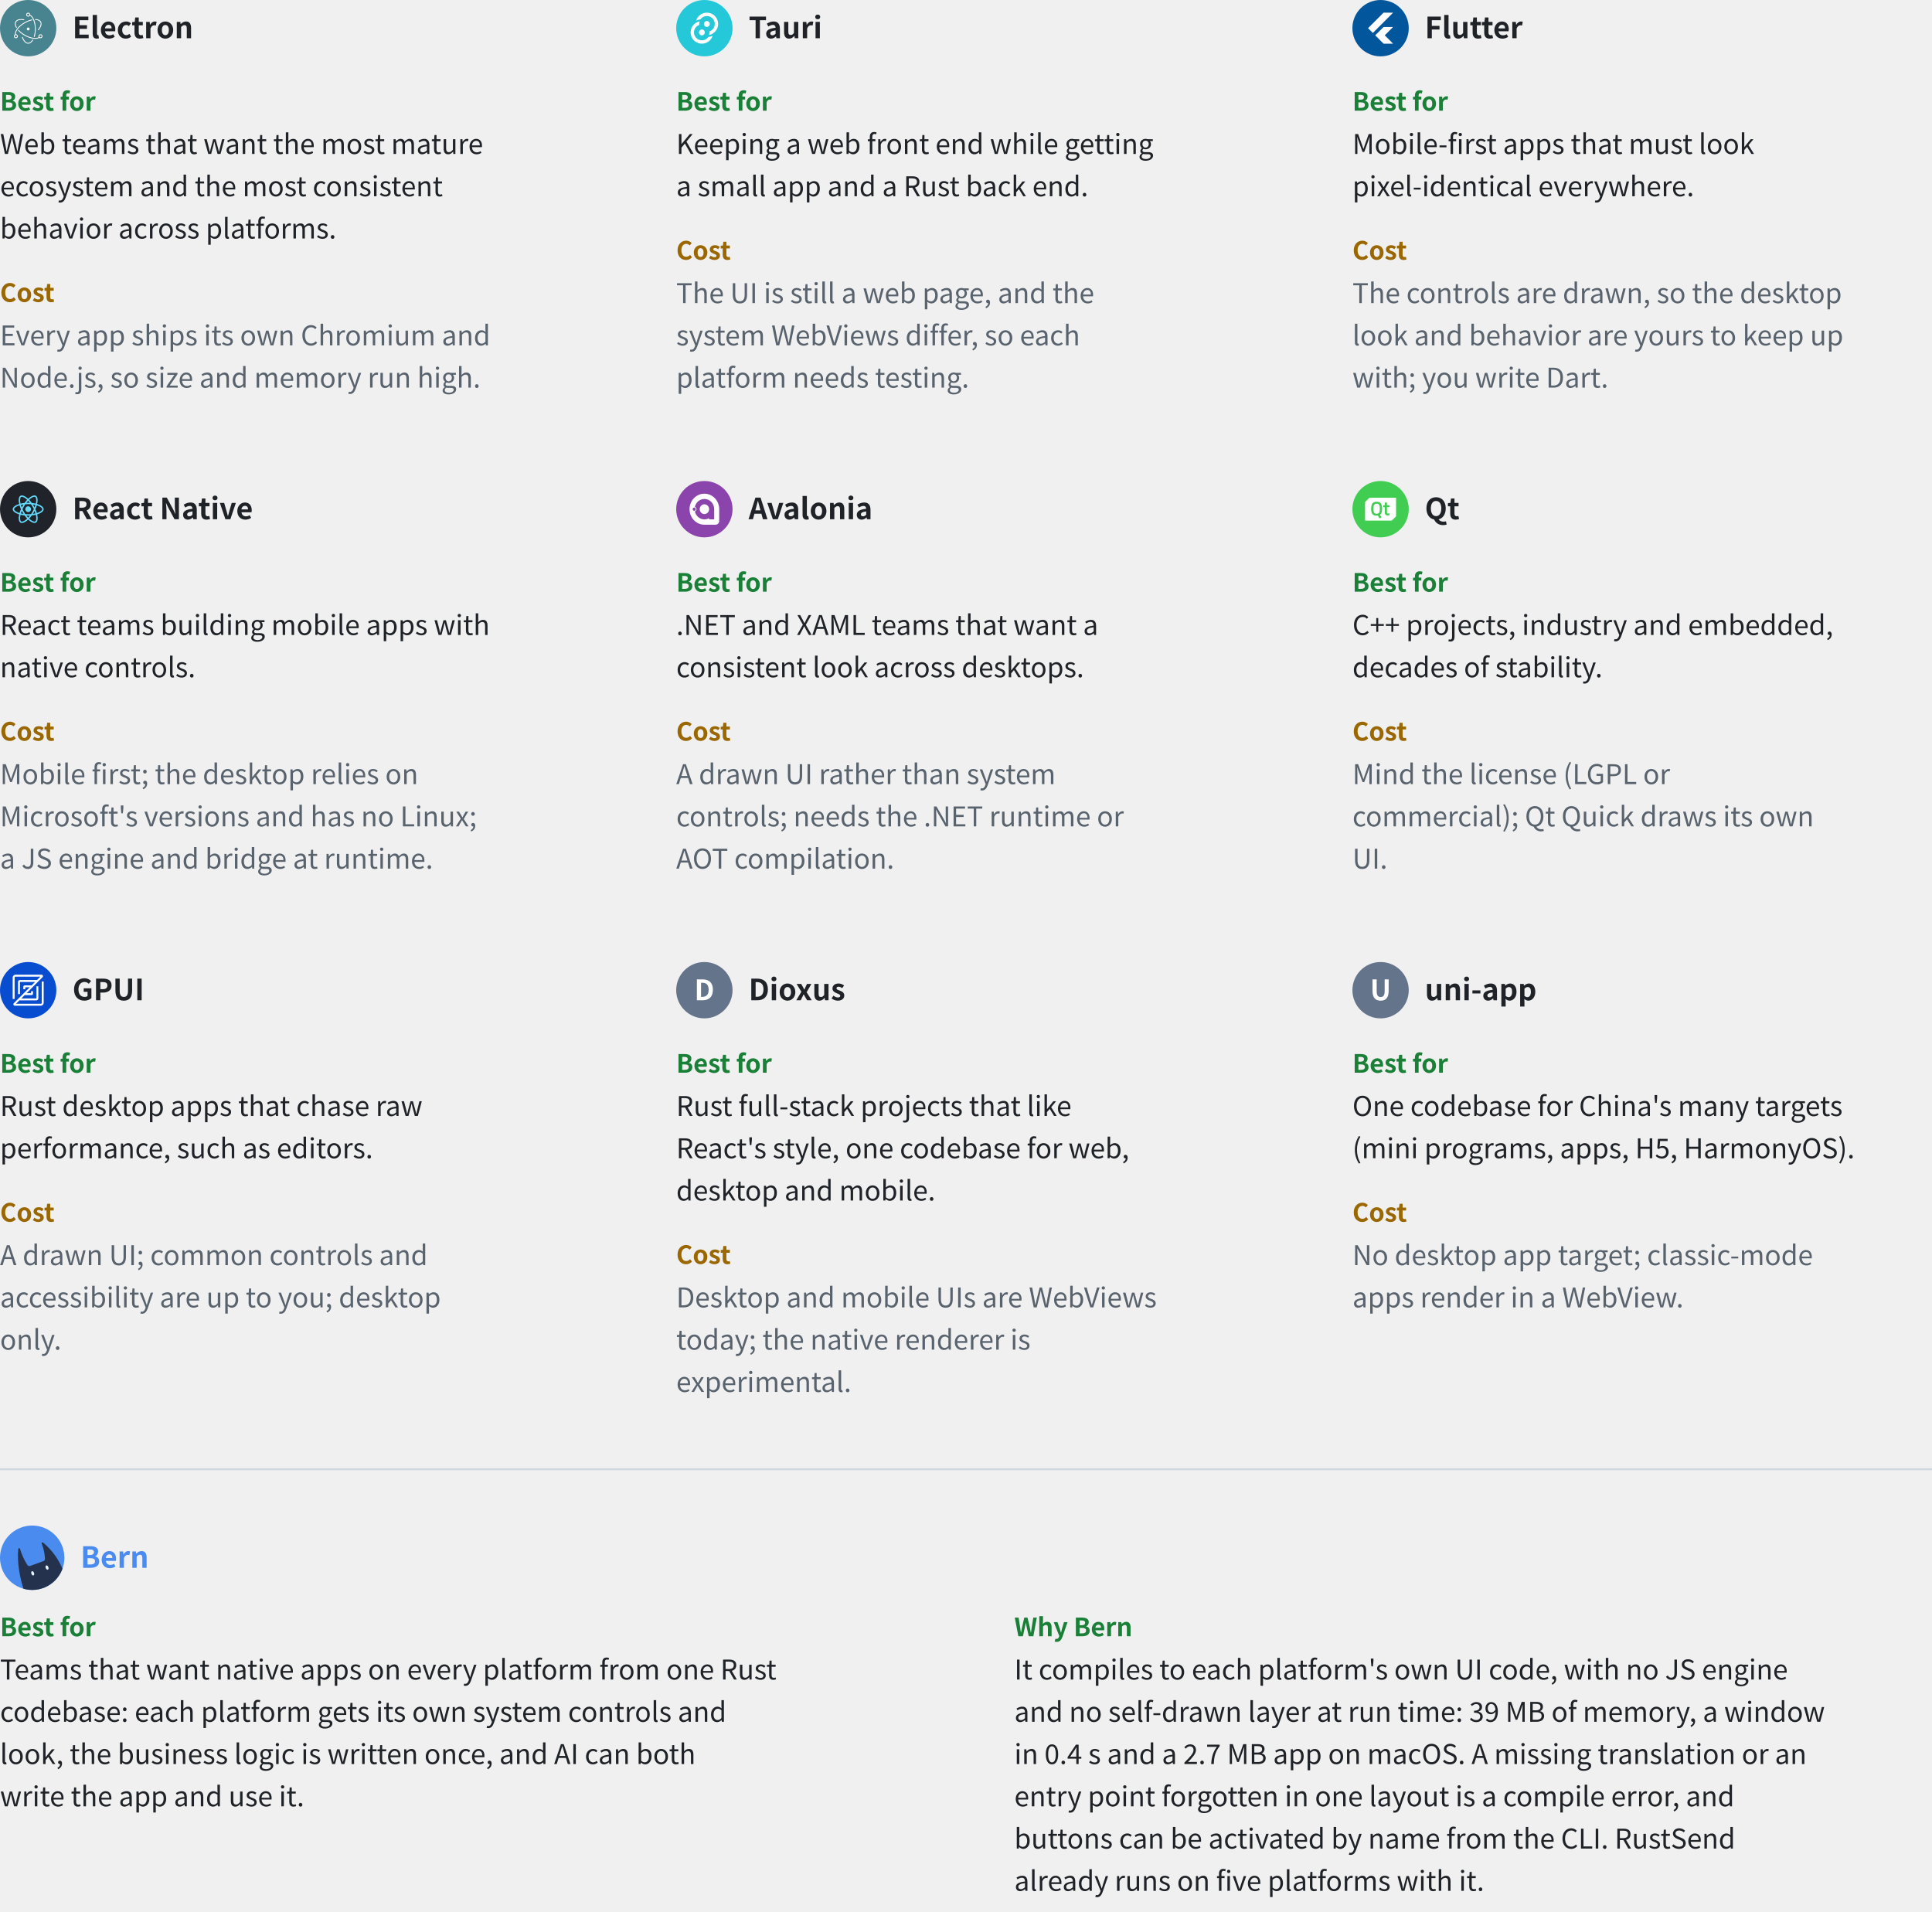
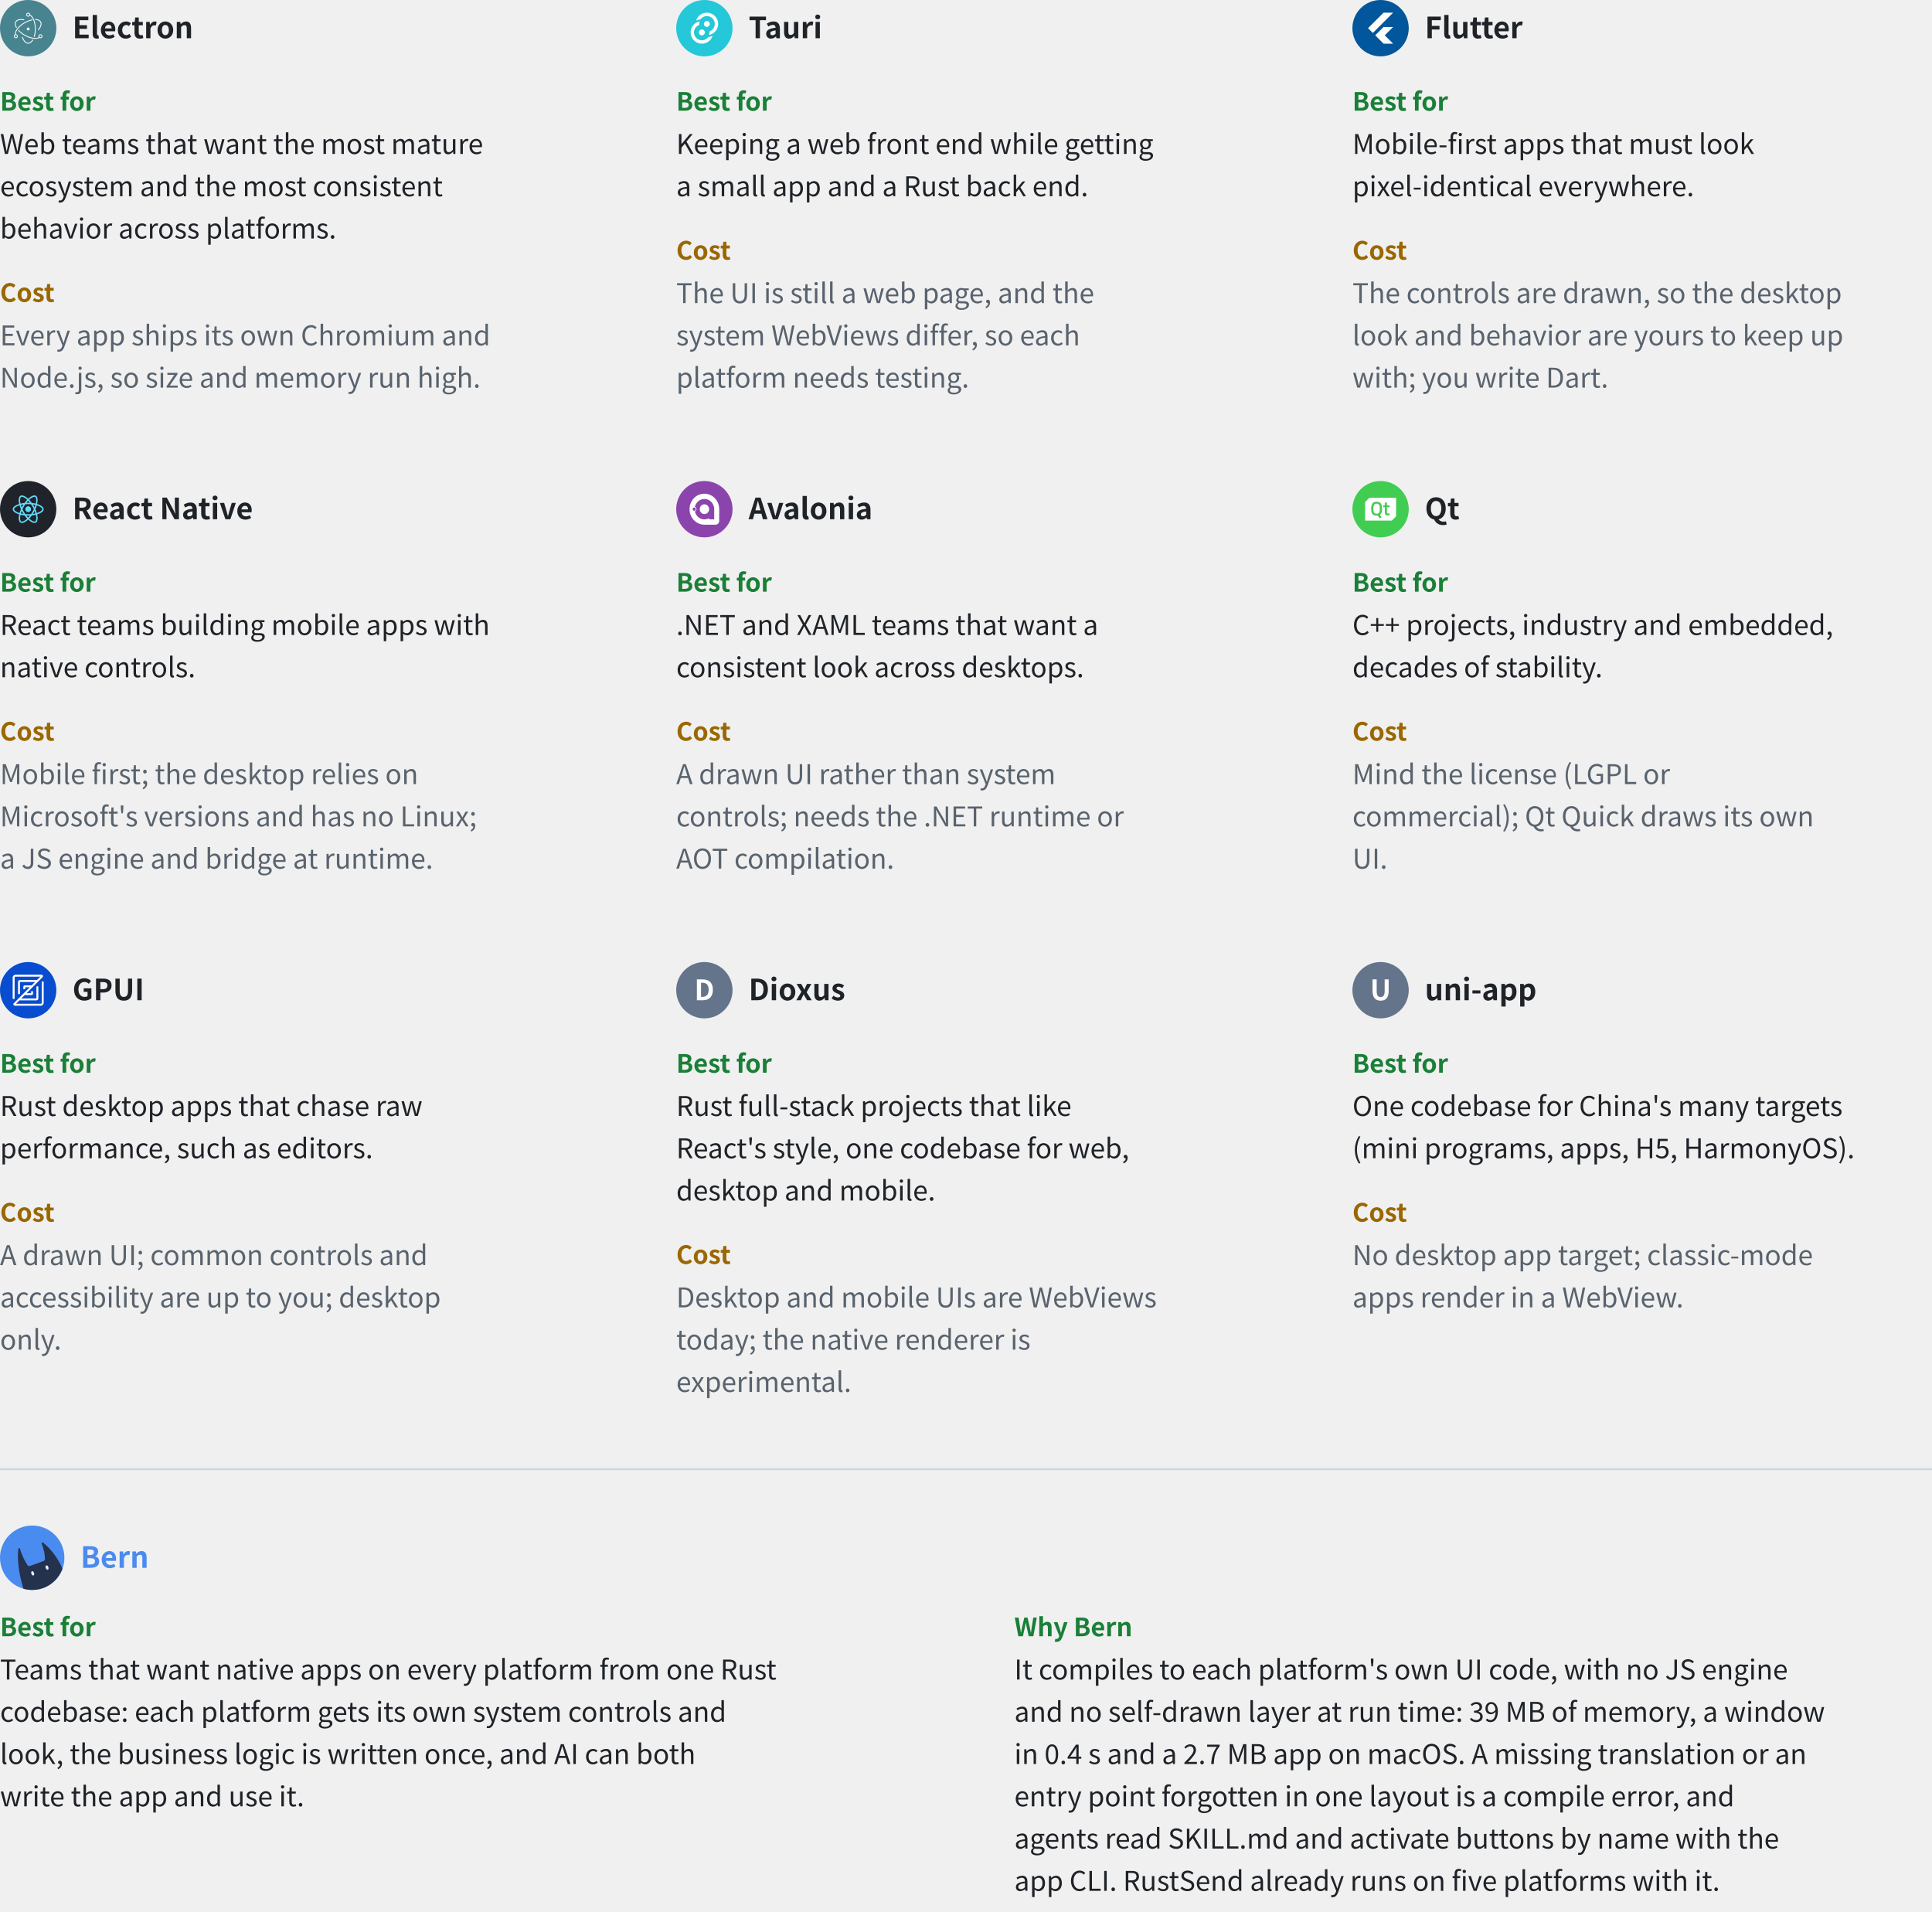
<svg xmlns="http://www.w3.org/2000/svg" viewBox="0 0 960 950" width="960" height="950" font-family="-apple-system, BlinkMacSystemFont, 'Segoe UI', 'PingFang SC', 'Hiragino Sans GB', 'Microsoft YaHei', 'Noto Sans CJK SC', 'Helvetica Neue', Arial, sans-serif">
  <defs>
    <symbol id="bern-logo" viewBox="0 0 1024 1024">
      <defs>
        <clipPath id="bern-symbol-disc">
          <circle cx="512" cy="512" r="512" />
        </clipPath>
      </defs>
      <g clip-path="url(#bern-symbol-disc)">
        <rect width="1024" height="1024" fill="#4A8BEF" />
        <path fill="#24324D" d="M 290.4 372.1 C 270.7 579.3 309.8 827.6 392.0 1060.0 L 1100 1100 L 1060.0 880.0 C 1013.0 692.2 904.4 451.5 684.3 270.5 A 14 14 0 0 0 662.4 286.5 C 693.7 364.2 711.6 444.8 715.3 529.4 A 36 36 0 0 1 691.6 564.9 C 620.6 590.7 549.5 616.5 478.5 642.4 A 36 36 0 0 1 436.0 628.1 C 383.8 547.6 344.6 461.1 317.8 369.5 A 14 14 0 0 0 290.4 372.1 Z" />
        <ellipse rx="22" ry="36" fill="#E8F4FF" transform="translate(520 760) rotate(-20)" />
        <ellipse rx="22" ry="36" fill="#E8F4FF" transform="translate(748 668) rotate(-20)" />
      </g>
    </symbol>
  </defs>
  <g transform="translate(0.0 0.0)">
    <circle cx="14.0" cy="14.0" r="14.0" fill="#47848F" />
    <path d="M12.011 0c-.85 0-1.539.689-1.539 1.539 0 .85.689 1.539 1.539 1.539.595 0 1.11-.338 1.366-.832 2.221 1.268 3.847 5.473 3.847 10.362 0 2.071-.289 4.056-.825 5.769a.322.322 0 0 0 .211.403.322.322 0 0 0 .403-.211c.556-1.776.854-3.825.854-5.96 0-5.193-1.772-9.686-4.321-11.003.001-.022.004-.044.004-.067 0-.85-.689-1.539-1.539-1.539zm0 .643a.896.896 0 1 1 0 1.792.896.896 0 1 1 0-1.792zm-5.486 4.305c-2.067.007-3.647.665-4.388 1.948-.738 1.277-.527 2.971.511 4.781a.322.322 0 0 0 .558-.32C2.271 9.727 2.089 8.266 2.694 7.218c.821-1.422 3.033-1.955 5.932-1.427a.322.322 0 0 0 .115-.633c-.784-.143-1.527-.212-2.216-.21zm11.052.018a.322.322 0 0 0-.008.643c1.834.024 3.156.596 3.75 1.626.819 1.419.18 3.595-1.718 5.837a.322.322 0 0 0 .038.454.322.322 0 0 0 .453-.038c2.054-2.426 2.771-4.866 1.784-6.574-.726-1.257-2.26-1.921-4.299-1.947zm-2.698.292a.323.323 0 0 0-.065.007c-1.857.398-3.833 1.175-5.731 2.271-4.57 2.638-7.592 6.495-7.36 9.372-.473.263-.793.766-.793 1.345 0 .85.689 1.539 1.539 1.539.85 0 1.539-.689 1.539-1.539 0-.85-.689-1.539-1.539-1.539-.038 0-.075.003-.113.006-.1-2.56 2.743-6.141 7.048-8.627 1.841-1.063 3.755-1.816 5.545-2.2a.322.322 0 0 0-.07-.636zm-2.879 6.236a1.119 1.119 0 0 0-.224.025c-.601.13-.983.723-.853 1.324.13.601.723.983 1.324.853.601-.13.983-.723.853-1.324-.114-.526-.582-.884-1.099-.879zM4.532 13.341a.321.321 0 0 0-.232.084.321.321 0 0 0-.021.454c1.268 1.394 2.916 2.701 4.795 3.786 4.415 2.549 9.106 3.285 11.561 1.839a1.53 1.53 0 0 0 .897.29c.85 0 1.539-.689 1.539-1.539 0-.85-.689-1.539-1.539-1.539-.85 0-1.539.689-1.539 1.539 0 .276.074.534.201.758-2.245 1.214-6.631.5-10.798-1.905-1.823-1.052-3.418-2.318-4.64-3.661a.321.321 0 0 0-.223-.105zm-2.063 4.017a.896.896 0 1 1 0 1.792.896.896 0 1 1 0-1.792zm19.062 0a.896.896 0 1 1 0 1.792.891.891 0 0 1-.586-.219c-.003-.004-.004-.008-.007-.012a.32.32 0 0 0-.096-.091.896.896 0 0 1 .689-1.469zm-14.005 1.368a.322.322 0 0 0-.321.43C8.279 22.154 10.036 24 12.011 24c1.441 0 2.773-.982 3.813-2.711a.322.322 0 0 0-.11-.441.322.322 0 0 0-.442.11c-.934 1.554-2.081 2.399-3.261 2.399-1.641 0-3.208-1.647-4.2-4.418a.322.322 0 0 0-.285-.213z" fill="#FFFFFF" transform="translate(6.30 6.30) scale(0.6417)" />
    <text x="36" y="19" font-size="14.5" font-weight="700" fill="#1F2328">Electron</text>
    <text x="0.0" y="55.0" font-size="12.5" font-weight="700" fill="#1A7F37">Best for</text>
    <text x="0.0" y="76.5" font-size="13.5" fill="#1F2328">Web teams that want the most mature</text>
    <text x="0.0" y="97.5" font-size="13.5" fill="#1F2328">ecosystem and the most consistent</text>
    <text x="0.0" y="118.5" font-size="13.5" fill="#1F2328">behavior across platforms.</text>
    <text x="0.0" y="150.0" font-size="12.5" font-weight="700" fill="#9A6700">Cost</text>
    <text x="0.0" y="171.6" font-size="13.5" fill="#59636E">Every app ships its own Chromium and</text>
    <text x="0.0" y="192.6" font-size="13.5" fill="#59636E">Node.js, so size and memory run high.</text>
  </g>
  <g transform="translate(336.0 0.0)">
    <circle cx="14.0" cy="14.0" r="14.0" fill="#24C8D8" />
    <path d="M13.912 0a8.72 8.72 0 0 0-8.308 6.139c1.05-.515 2.18-.845 3.342-.976 2.415-3.363 7.4-3.412 9.88-.097 2.48 3.315 1.025 8.084-2.883 9.45a6.131 6.131 0 0 1-.3 2.762 8.72 8.72 0 0 0 3.01-1.225A8.72 8.72 0 0 0 13.913 0zm.082 6.451a2.284 2.284 0 1 0-.15 4.566 2.284 2.284 0 0 0 .15-4.566zm-5.629.27a8.72 8.72 0 0 0-3.031 1.235 8.72 8.72 0 1 0 13.06 9.913 10.173 10.174 0 0 1-3.343.965 6.125 6.125 0 1 1-7.028-9.343 6.114 6.115 0 0 1 .342-2.772zm1.713 6.27a2.284 2.284 0 0 0-2.284 2.283 2.284 2.284 0 0 0 2.284 2.284 2.284 2.284 0 0 0 2.284-2.284 2.284 2.284 0 0 0-2.284-2.284z" fill="#FFFFFF" transform="translate(6.30 6.30) scale(0.6417)" />
    <text x="36" y="19" font-size="14.5" font-weight="700" fill="#1F2328">Tauri</text>
    <text x="0.0" y="55.0" font-size="12.5" font-weight="700" fill="#1A7F37">Best for</text>
    <text x="0.0" y="76.5" font-size="13.5" fill="#1F2328">Keeping a web front end while getting</text>
    <text x="0.0" y="97.5" font-size="13.5" fill="#1F2328">a small app and a Rust back end.</text>
    <text x="0.0" y="129.0" font-size="12.5" font-weight="700" fill="#9A6700">Cost</text>
    <text x="0.0" y="150.6" font-size="13.5" fill="#59636E">The UI is still a web page, and the</text>
    <text x="0.0" y="171.6" font-size="13.5" fill="#59636E">system WebViews differ, so each</text>
    <text x="0.0" y="192.6" font-size="13.5" fill="#59636E">platform needs testing.</text>
  </g>
  <g transform="translate(672.0 0.0)">
    <circle cx="14.0" cy="14.0" r="14.0" fill="#02569B" />
    <path d="M14.314 0L2.3 12 6 15.7 21.684.013h-7.357zm.014 11.072L7.857 17.53l6.47 6.47H21.7l-6.46-6.468 6.46-6.46h-7.37z" fill="#FFFFFF" transform="translate(6.30 6.30) scale(0.6417)" />
    <text x="36" y="19" font-size="14.5" font-weight="700" fill="#1F2328">Flutter</text>
    <text x="0.0" y="55.0" font-size="12.5" font-weight="700" fill="#1A7F37">Best for</text>
    <text x="0.0" y="76.5" font-size="13.5" fill="#1F2328">Mobile-first apps that must look</text>
    <text x="0.0" y="97.5" font-size="13.5" fill="#1F2328">pixel-identical everywhere.</text>
    <text x="0.0" y="129.0" font-size="12.5" font-weight="700" fill="#9A6700">Cost</text>
    <text x="0.0" y="150.6" font-size="13.5" fill="#59636E">The controls are drawn, so the desktop</text>
    <text x="0.0" y="171.6" font-size="13.5" fill="#59636E">look and behavior are yours to keep up</text>
    <text x="0.0" y="192.6" font-size="13.5" fill="#59636E">with; you write Dart.</text>
  </g>
  <g transform="translate(0.0 239.0)">
    <circle cx="14.0" cy="14.0" r="14.0" fill="#20232A" />
    <path d="M14.23 12.004a2.236 2.236 0 0 1-2.235 2.236 2.236 2.236 0 0 1-2.236-2.236 2.236 2.236 0 0 1 2.235-2.236 2.236 2.236 0 0 1 2.236 2.236zm2.648-10.69c-1.346 0-3.107.96-4.888 2.622-1.78-1.653-3.542-2.602-4.887-2.602-.41 0-.783.093-1.106.278-1.375.793-1.683 3.264-.973 6.365C1.98 8.917 0 10.42 0 12.004c0 1.59 1.99 3.097 5.043 4.03-.704 3.113-.39 5.588.988 6.38.32.187.69.275 1.102.275 1.345 0 3.107-.96 4.888-2.624 1.78 1.654 3.542 2.603 4.887 2.603.41 0 .783-.09 1.106-.275 1.374-.792 1.683-3.263.973-6.365C22.02 15.096 24 13.59 24 12.004c0-1.59-1.99-3.097-5.043-4.032.704-3.11.39-5.587-.988-6.38-.318-.184-.688-.277-1.092-.278zm-.005 1.09v.006c.225 0 .406.044.558.127.666.382.955 1.835.73 3.704-.054.46-.142.945-.25 1.44-.96-.236-2.006-.417-3.107-.534-.66-.905-1.345-1.727-2.035-2.447 1.592-1.48 3.087-2.292 4.105-2.295zm-9.77.02c1.012 0 2.514.808 4.11 2.28-.686.72-1.37 1.537-2.02 2.442-1.107.117-2.154.298-3.113.538-.112-.49-.195-.964-.254-1.42-.23-1.868.054-3.32.714-3.707.19-.09.4-.127.563-.132zm4.882 3.05c.455.468.91.992 1.36 1.564-.44-.02-.89-.034-1.345-.034-.46 0-.915.01-1.36.034.44-.572.895-1.096 1.345-1.565zM12 8.1c.74 0 1.477.034 2.202.093.406.582.802 1.203 1.183 1.86.372.64.71 1.29 1.018 1.946-.308.655-.646 1.31-1.013 1.95-.38.66-.773 1.288-1.18 1.87-.728.063-1.466.098-2.21.098-.74 0-1.477-.035-2.202-.093-.406-.582-.802-1.204-1.183-1.86-.372-.64-.71-1.29-1.018-1.946.303-.657.646-1.313 1.013-1.954.38-.66.773-1.286 1.18-1.868.728-.064 1.466-.098 2.21-.098zm-3.635.254c-.24.377-.48.763-.704 1.16-.225.39-.435.782-.635 1.174-.265-.656-.49-1.31-.676-1.947.64-.15 1.315-.283 2.015-.386zm7.26 0c.695.103 1.365.23 2.006.387-.18.632-.405 1.282-.66 1.933-.2-.39-.41-.783-.64-1.174-.225-.392-.465-.774-.705-1.146zm3.063.675c.484.15.944.317 1.375.498 1.732.74 2.852 1.708 2.852 2.476-.005.768-1.125 1.74-2.857 2.475-.42.18-.88.342-1.355.493-.28-.958-.646-1.956-1.1-2.98.45-1.017.81-2.01 1.085-2.964zm-13.395.004c.278.96.645 1.957 1.1 2.98-.45 1.017-.812 2.01-1.086 2.964-.484-.15-.944-.318-1.37-.5-1.732-.737-2.852-1.706-2.852-2.474 0-.768 1.12-1.742 2.852-2.476.42-.18.88-.342 1.356-.494zm11.678 4.28c.265.657.49 1.312.676 1.948-.64.157-1.316.29-2.016.39.24-.375.48-.762.705-1.158.225-.39.435-.788.636-1.18zm-9.945.02c.2.392.41.783.64 1.175.23.39.465.772.705 1.143-.695-.102-1.365-.23-2.006-.386.18-.63.406-1.282.66-1.933zM17.92 16.32c.112.493.2.968.254 1.423.23 1.868-.054 3.32-.714 3.708-.147.09-.338.128-.563.128-1.012 0-2.514-.807-4.11-2.28.686-.72 1.37-1.536 2.02-2.44 1.107-.118 2.154-.3 3.113-.54zm-11.83.01c.96.234 2.006.415 3.107.532.66.905 1.345 1.727 2.035 2.446-1.595 1.483-3.092 2.295-4.11 2.295-.22-.005-.406-.05-.553-.132-.666-.38-.955-1.834-.73-3.703.054-.46.142-.944.25-1.438zm4.56.64c.44.02.89.034 1.345.034.46 0 .915-.01 1.36-.034-.44.572-.895 1.095-1.345 1.565-.455-.47-.91-.993-1.36-1.565z" fill="#61DAFB" transform="translate(6.30 6.30) scale(0.6417)" />
    <text x="36" y="19" font-size="14.5" font-weight="700" fill="#1F2328">React Native</text>
    <text x="0.0" y="55.0" font-size="12.5" font-weight="700" fill="#1A7F37">Best for</text>
    <text x="0.0" y="76.5" font-size="13.5" fill="#1F2328">React teams building mobile apps with</text>
    <text x="0.0" y="97.5" font-size="13.5" fill="#1F2328">native controls.</text>
    <text x="0.0" y="129.0" font-size="12.5" font-weight="700" fill="#9A6700">Cost</text>
    <text x="0.0" y="150.6" font-size="13.5" fill="#59636E">Mobile first; the desktop relies on</text>
    <text x="0.0" y="171.6" font-size="13.5" fill="#59636E">Microsoft's versions and has no Linux;</text>
    <text x="0.0" y="192.6" font-size="13.5" fill="#59636E">a JS engine and bridge at runtime.</text>
  </g>
  <g transform="translate(336.0 239.0)">
    <circle cx="14.0" cy="14.0" r="14.0" fill="#8B44AC" />
    <path d="M12.034 8.208c-2.003 0-3.627 1.696-3.627 3.789s1.624 3.789 3.627 3.789 3.627-1.697 3.627-3.79-1.624-3.788-3.627-3.788m-7.392 2.067c.72.211 1.248.902 1.248 1.722s-.528 1.51-1.248 1.721c.752 3.54 3.776 6.188 7.392 6.188 1.316 0 2.554-.35 3.632-.967v.914h3.94v-7.528a5 5 0 0 0 0-.224v-.104c0-4.369-3.39-7.91-7.572-7.91-3.616 0-6.64 2.648-7.392 6.188m-.5 2.982c.67 0 1.212-.567 1.212-1.266s-.542-1.265-1.212-1.265-1.211.566-1.211 1.265c0 .7.542 1.266 1.211 1.266M20.682 24H11.8C5.549 23.887.515 18.556.515 12c0-6.627 5.143-12 11.487-12 6.241 0 11.32 5.2 11.483 11.678l-.02 9.743C23.3 22.876 22.12 24 20.683 24" fill="#FFFFFF" transform="translate(6.30 6.30) scale(0.6417)" />
    <text x="36" y="19" font-size="14.5" font-weight="700" fill="#1F2328">Avalonia</text>
    <text x="0.0" y="55.0" font-size="12.5" font-weight="700" fill="#1A7F37">Best for</text>
    <text x="0.0" y="76.5" font-size="13.5" fill="#1F2328">.NET and XAML teams that want a</text>
    <text x="0.0" y="97.5" font-size="13.5" fill="#1F2328">consistent look across desktops.</text>
    <text x="0.0" y="129.0" font-size="12.5" font-weight="700" fill="#9A6700">Cost</text>
    <text x="0.0" y="150.6" font-size="13.5" fill="#59636E">A drawn UI rather than system</text>
    <text x="0.0" y="171.6" font-size="13.5" fill="#59636E">controls; needs the .NET runtime or</text>
    <text x="0.0" y="192.6" font-size="13.5" fill="#59636E">AOT compilation.</text>
  </g>
  <g transform="translate(672.0 239.0)">
    <circle cx="14.0" cy="14.0" r="14.0" fill="#41CD52" />
    <path d="M21.693 3.162H3.33L0 6.49v14.348h20.671L24 17.51V3.162zM12.785 18.4l-1.562.728-1.35-2.217c-.196.057-.499.09-.924.09-1.579 0-2.683-.425-3.305-1.276-.622-.85-.932-2.2-.932-4.033 0-1.84.319-3.206.949-4.098.63-.892 1.726-1.341 3.288-1.341 1.562 0 2.658.441 3.28 1.333.63.883.94 2.25.94 4.098 0 1.219-.13 2.2-.384 2.945-.261.752-.679 1.325-1.268 1.718zm4.736-1.587c-.858 0-1.447-.196-1.766-.59-.32-.392-.483-1.136-.483-2.232v-3.534H14.11V9.051h1.162V6.843h1.644V9.05h2.094v1.415h-2.094v3.346c0 .622.05 1.03.14 1.227.09.204.326.303.695.303l1.243-.05.073 1.326c-.67.13-1.186.196-1.546.196zm-8.58-9.08c-.95 0-1.604.311-1.963.94-.352.63-.532 1.629-.532 3.011 0 1.374.172 2.364.515 2.953.344.589 1.006.892 1.98.892.973 0 1.628-.295 1.971-.876.335-.58.507-1.57.507-2.953 0-1.39-.172-2.396-.523-3.026-.352-.63-1.006-.94-1.955-.94Z" fill="#FFFFFF" transform="translate(6.30 6.30) scale(0.6417)" />
    <text x="36" y="19" font-size="14.5" font-weight="700" fill="#1F2328">Qt</text>
    <text x="0.0" y="55.0" font-size="12.5" font-weight="700" fill="#1A7F37">Best for</text>
    <text x="0.0" y="76.5" font-size="13.5" fill="#1F2328">C++ projects, industry and embedded,</text>
    <text x="0.0" y="97.5" font-size="13.5" fill="#1F2328">decades of stability.</text>
    <text x="0.0" y="129.0" font-size="12.5" font-weight="700" fill="#9A6700">Cost</text>
    <text x="0.0" y="150.6" font-size="13.5" fill="#59636E">Mind the license (LGPL or</text>
    <text x="0.0" y="171.6" font-size="13.5" fill="#59636E">commercial); Qt Quick draws its own</text>
    <text x="0.0" y="192.6" font-size="13.5" fill="#59636E">UI.</text>
  </g>
  <g transform="translate(0.0 478.0)">
    <circle cx="14.0" cy="14.0" r="14.0" fill="#084CCF" />
    <path d="M2.25 1.5a.75.75 0 0 0-.75.75v16.5H0V2.25A2.25 2.25 0 0 1 2.25 0h20.095c1.002 0 1.504 1.212.795 1.92L10.764 14.298h3.486V12.75h1.5v1.922a1.125 1.125 0 0 1-1.125 1.125H9.264l-2.578 2.578h11.689V9h1.5v9.375a1.5 1.5 0 0 1-1.5 1.5H5.185L2.562 22.5H21.75a.75.75 0 0 0 .75-.75V5.25H24v16.5A2.25 2.25 0 0 1 21.75 24H1.655C.653 24 .151 22.788.86 22.08L13.19 9.75H9.75v1.5h-1.5V9.375A1.125 1.125 0 0 1 9.375 8.25h5.314l2.625-2.625H5.625V15h-1.5V5.625a1.5 1.5 0 0 1 1.5-1.5h13.19L21.438 1.5z" fill="#FFFFFF" transform="translate(6.30 6.30) scale(0.6417)" />
    <text x="36" y="19" font-size="14.5" font-weight="700" fill="#1F2328">GPUI</text>
    <text x="0.0" y="55.0" font-size="12.5" font-weight="700" fill="#1A7F37">Best for</text>
    <text x="0.0" y="76.5" font-size="13.5" fill="#1F2328">Rust desktop apps that chase raw</text>
    <text x="0.0" y="97.5" font-size="13.5" fill="#1F2328">performance, such as editors.</text>
    <text x="0.0" y="129.0" font-size="12.5" font-weight="700" fill="#9A6700">Cost</text>
    <text x="0.0" y="150.6" font-size="13.5" fill="#59636E">A drawn UI; common controls and</text>
    <text x="0.0" y="171.6" font-size="13.5" fill="#59636E">accessibility are up to you; desktop</text>
    <text x="0.0" y="192.6" font-size="13.5" fill="#59636E">only.</text>
  </g>
  <g transform="translate(336.0 478.0)">
    <circle cx="14.0" cy="14.0" r="14.0" fill="#64748B" />
    <text x="14.0" y="19.0" text-anchor="middle" font-size="14.0" font-weight="700" fill="#FFFFFF">D</text>
    <text x="36" y="19" font-size="14.5" font-weight="700" fill="#1F2328">Dioxus</text>
    <text x="0.0" y="55.0" font-size="12.5" font-weight="700" fill="#1A7F37">Best for</text>
    <text x="0.0" y="76.5" font-size="13.5" fill="#1F2328">Rust full-stack projects that like</text>
    <text x="0.0" y="97.5" font-size="13.5" fill="#1F2328">React's style, one codebase for web,</text>
    <text x="0.0" y="118.5" font-size="13.5" fill="#1F2328">desktop and mobile.</text>
    <text x="0.0" y="150.0" font-size="12.5" font-weight="700" fill="#9A6700">Cost</text>
    <text x="0.0" y="171.6" font-size="13.5" fill="#59636E">Desktop and mobile UIs are WebViews</text>
    <text x="0.0" y="192.6" font-size="13.5" fill="#59636E">today; the native renderer is</text>
    <text x="0.0" y="213.6" font-size="13.5" fill="#59636E">experimental.</text>
  </g>
  <g transform="translate(672.0 478.0)">
    <circle cx="14.0" cy="14.0" r="14.0" fill="#64748B" />
    <text x="14.0" y="19.0" text-anchor="middle" font-size="14.0" font-weight="700" fill="#FFFFFF">U</text>
    <text x="36" y="19" font-size="14.5" font-weight="700" fill="#1F2328">uni-app</text>
    <text x="0.0" y="55.0" font-size="12.5" font-weight="700" fill="#1A7F37">Best for</text>
    <text x="0.0" y="76.5" font-size="13.5" fill="#1F2328">One codebase for China's many targets</text>
    <text x="0.0" y="97.5" font-size="13.5" fill="#1F2328">(mini programs, apps, H5, HarmonyOS).</text>
    <text x="0.0" y="129.0" font-size="12.5" font-weight="700" fill="#9A6700">Cost</text>
    <text x="0.0" y="150.6" font-size="13.5" fill="#59636E">No desktop app target; classic-mode</text>
    <text x="0.0" y="171.6" font-size="13.5" fill="#59636E">apps render in a WebView.</text>
  </g>
  <line x1="0" y1="730.0" x2="960" y2="730.0" stroke="#D0D7DE" />
  <use href="#bern-logo" x="0.0" y="758.0" width="32.0" height="32.0" />
  <text x="40" y="779" font-size="14.5" font-weight="700" fill="#4A8BEF">Bern</text>
  <text x="0.0" y="813.0" font-size="12.5" font-weight="700" fill="#1A7F37">Best for</text>
  <text x="0.0" y="834.5" font-size="13.5" fill="#1F2328">Teams that want native apps on every platform from one Rust</text>
  <text x="0.0" y="855.5" font-size="13.5" fill="#1F2328">codebase: each platform gets its own system controls and</text>
  <text x="0.0" y="876.5" font-size="13.5" fill="#1F2328">look, the business logic is written once, and AI can both</text>
  <text x="0.0" y="897.5" font-size="13.5" fill="#1F2328">write the app and use it.</text>
  <text x="504.0" y="813.0" font-size="12.5" font-weight="700" fill="#1A7F37">Why Bern</text>
  <text x="504.0" y="834.5" font-size="13.5" fill="#1F2328">It compiles to each platform's own UI code, with no JS engine</text>
  <text x="504.0" y="855.5" font-size="13.5" fill="#1F2328">and no self-drawn layer at run time: 39 MB of memory, a window</text>
  <text x="504.0" y="876.5" font-size="13.5" fill="#1F2328">in 0.4 s and a 2.7 MB app on macOS. A missing translation or an</text>
  <text x="504.0" y="897.5" font-size="13.5" fill="#1F2328">entry point forgotten in one layout is a compile error, and</text>
-   <text x="504.0" y="918.5" font-size="13.5" fill="#1F2328">buttons can be activated by name from the CLI. RustSend</text>
-   <text x="504.0" y="939.5" font-size="13.5" fill="#1F2328">already runs on five platforms with it.</text>
+   <text x="504.0" y="918.5" font-size="13.5" fill="#1F2328">agents read SKILL.md and activate buttons by name with the</text>
+   <text x="504.0" y="939.5" font-size="13.5" fill="#1F2328">app CLI. RustSend already runs on five platforms with it.</text>
</svg>
